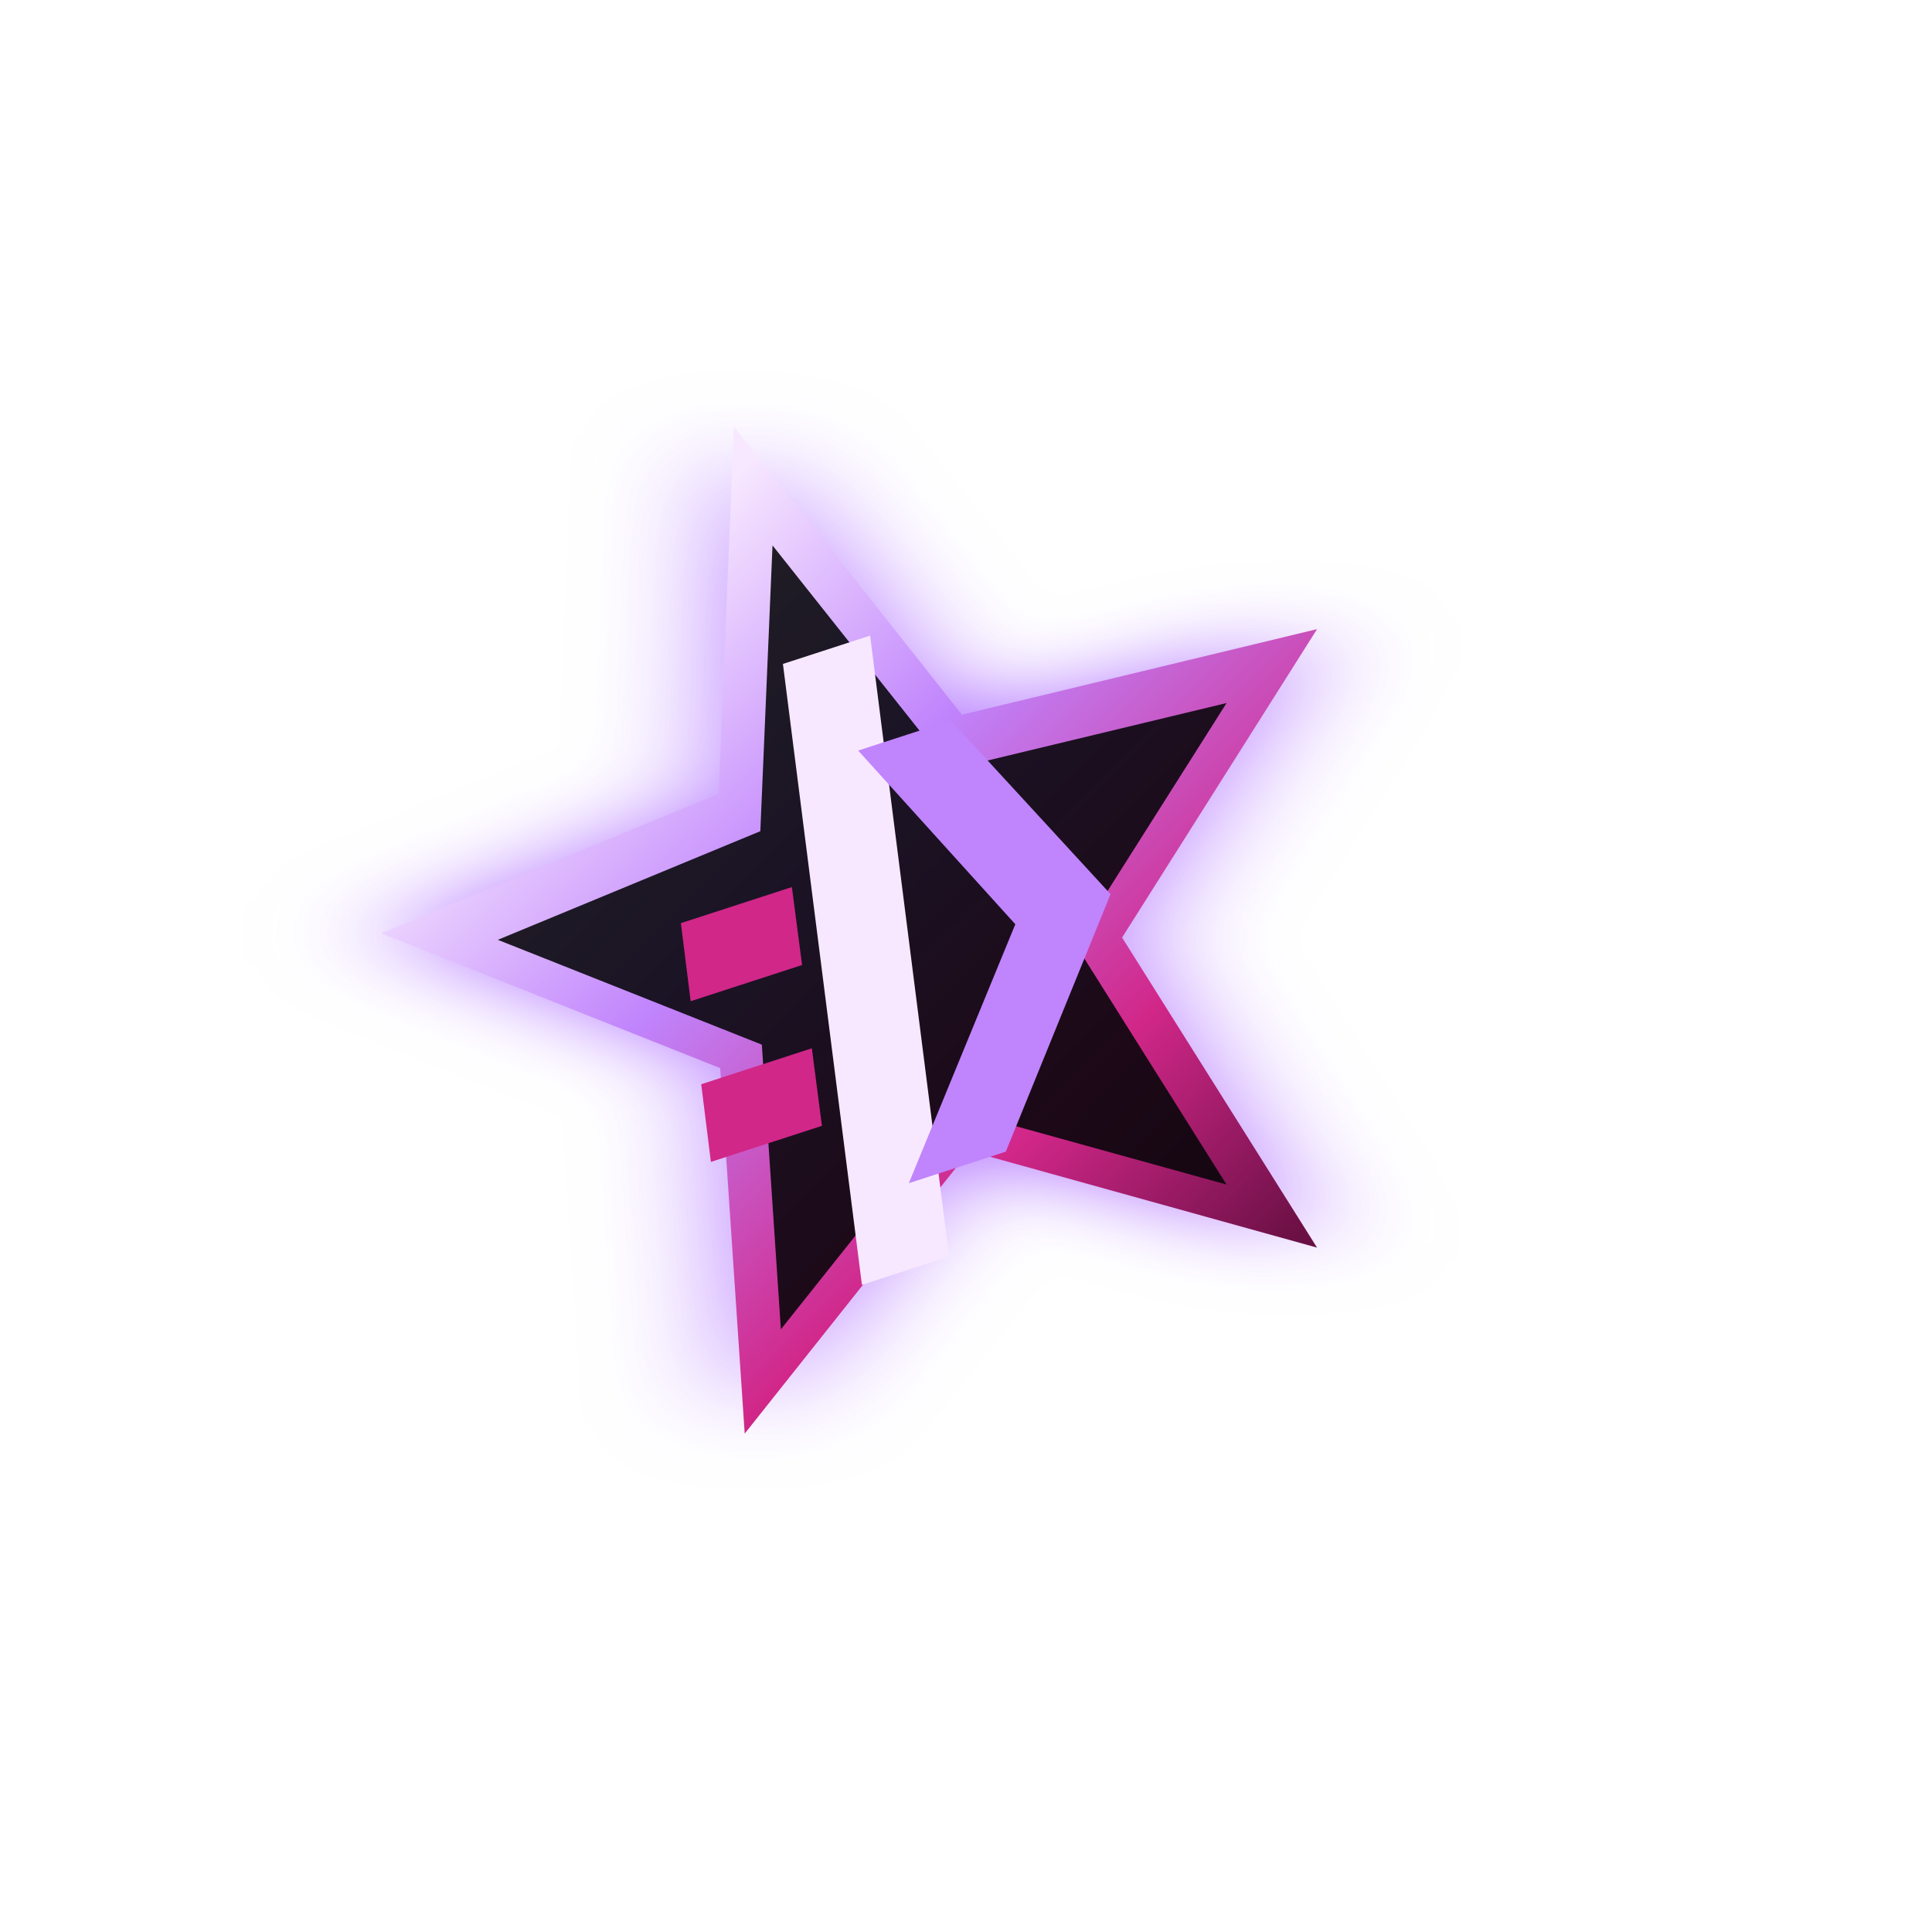
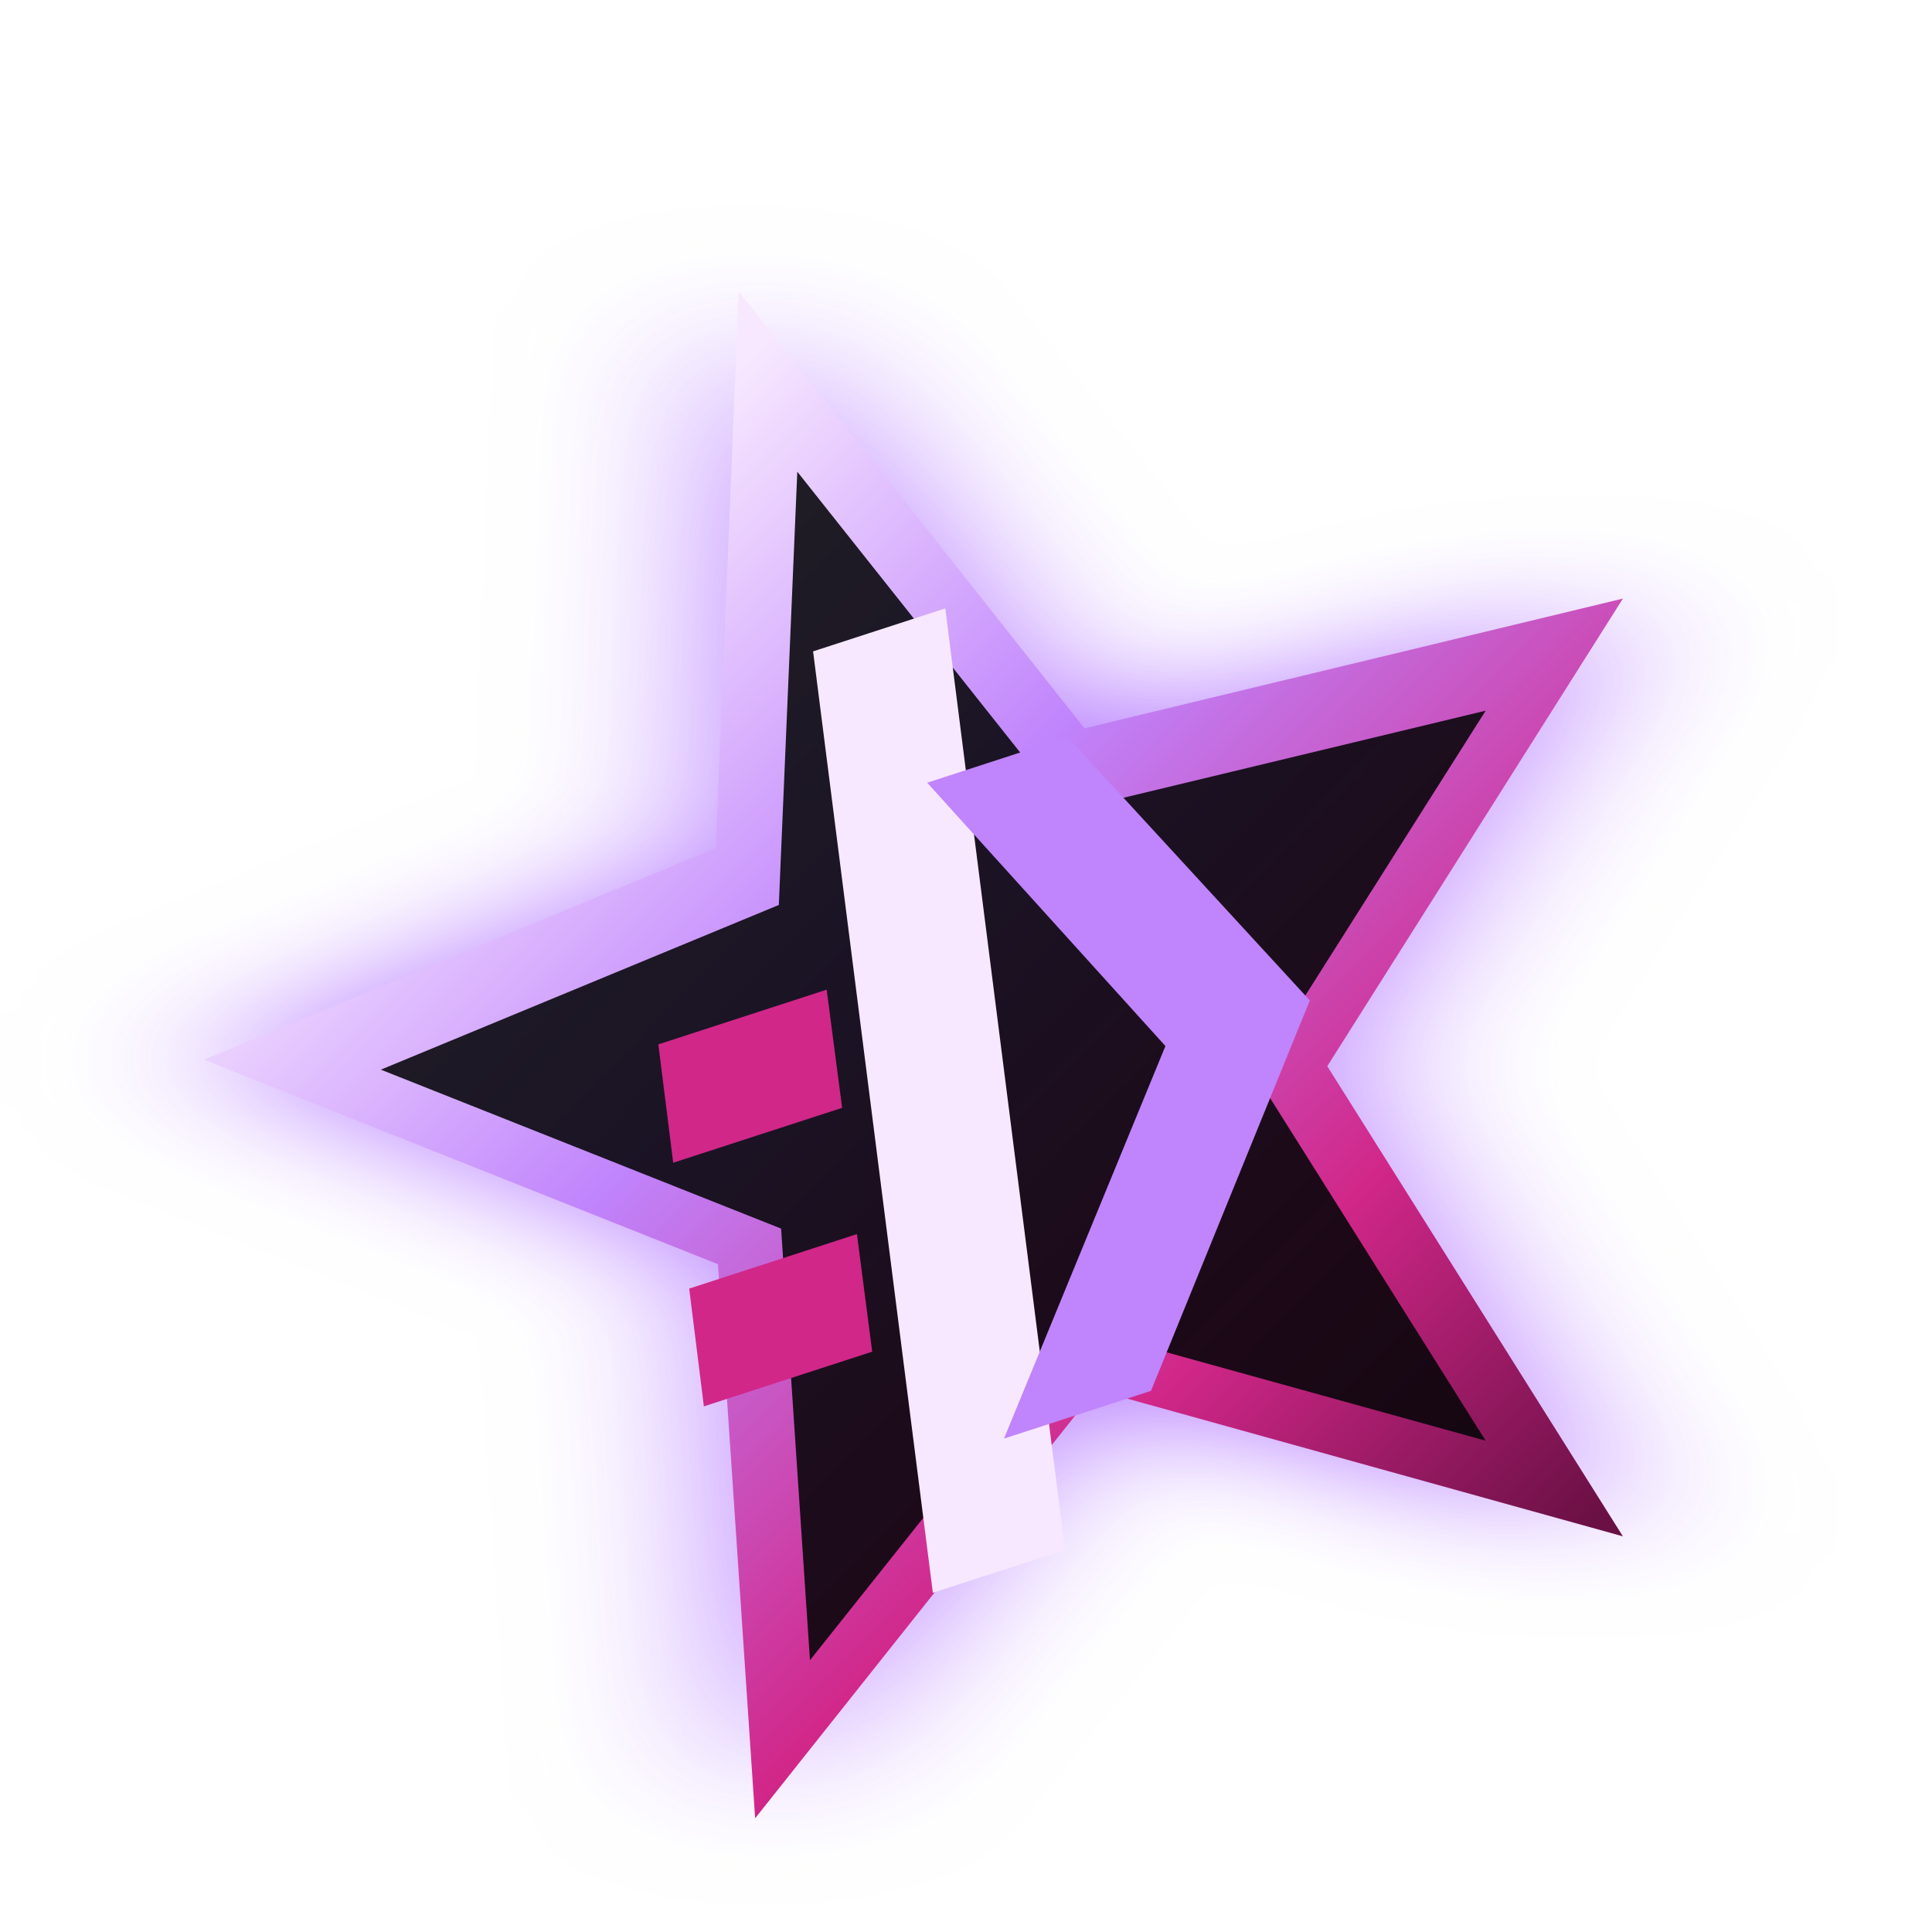
- <svg xmlns="http://www.w3.org/2000/svg" width="256" height="256" viewBox="-5 -80 470 470" fill="none" role="img" aria-labelledby="title">
+ <svg xmlns="http://www.w3.org/2000/svg" width="256" height="256" viewBox="55 -18 310 300" fill="none" role="img" aria-labelledby="title">
  <defs>
    <linearGradient id="markGradient" x1="151" y1="58" x2="255" y2="260" gradientUnits="userSpaceOnUse">
      <stop offset="0%" stop-color="#F7E8FF" />
      <stop offset="34%" stop-color="#C084FC" />
      <stop offset="72%" stop-color="#D12789" />
      <stop offset="100%" stop-color="#6B1045" />
    </linearGradient>
    <filter id="neonBlur" x="20" y="-20" width="520" height="360" filterUnits="userSpaceOnUse" color-interpolation-filters="sRGB">
      <feGaussianBlur stdDeviation="13" />
    </filter>
  </defs>
  <g transform="rotate(-18 210 136)">
    <g filter="url(#neonBlur)" opacity="0.62">
      <path d="M210 18L241.1 101.8L329.7 108.7L261.4 165.4L283.2 251.8L210 203.3L136.8 251.8L158.6 165.4L90.3 108.7L178.9 101.8L210 18Z" fill="#8B2FFF" />
    </g>
    <path d="M210 18L241.1 101.8L329.7 108.7L261.4 165.4L283.2 251.8L210 203.3L136.8 251.8L158.6 165.4L90.3 108.7L178.9 101.8L210 18Z" fill="url(#markGradient)" />
    <path d="M210 48.4L234.3 113.6L303.2 119L250 163.1L267 230.4L210 192.7L153 230.4L170 163.1L116.8 119L185.7 113.6L210 48.4Z" fill="#050508" fill-opacity="0.88" />
    <path d="M203.5 76.6H225.8L197.4 226.2H175.1L203.5 76.6Z" fill="#F7E8FF" />
    <path d="M238.1 102.3L262 154.5L218.4 206.2H193.6L237.7 154.3L214.4 102.3H238.1Z" fill="#C084FC" />
    <path d="M160.4 128.9H188.8L185.3 147.7H156.8L160.4 128.9Z" fill="#D12789" />
    <path d="M153 167.7H181.3L177.8 186.4H149.4L153 167.7Z" fill="#D12789" />
  </g>
</svg>
